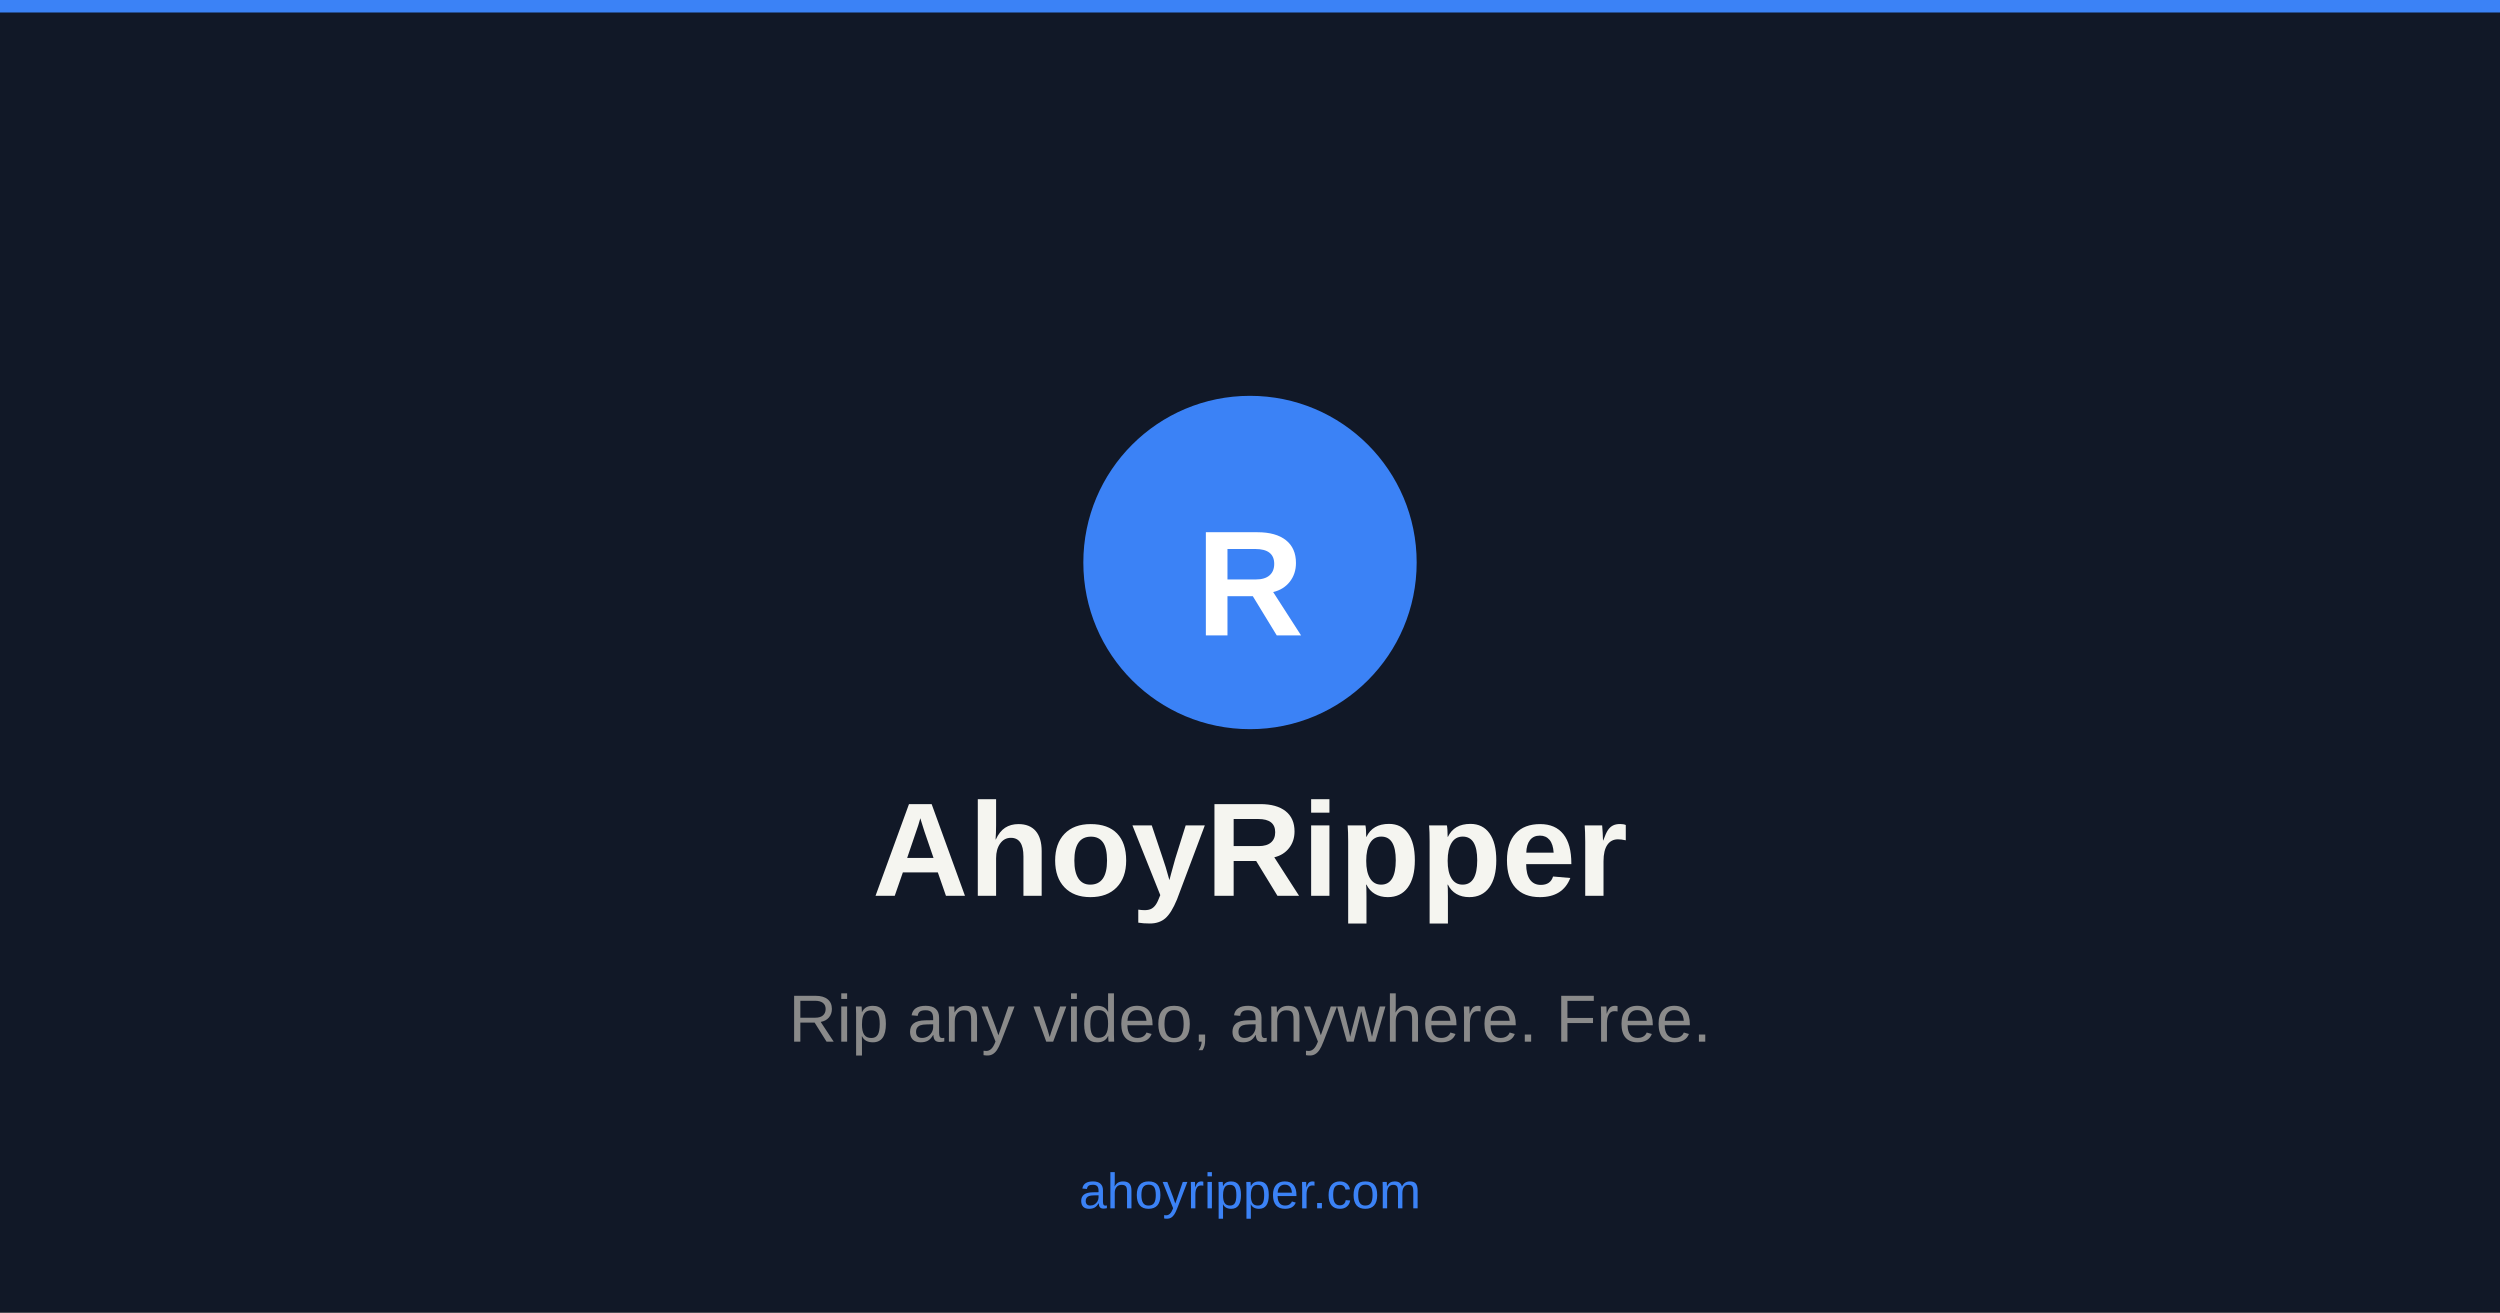
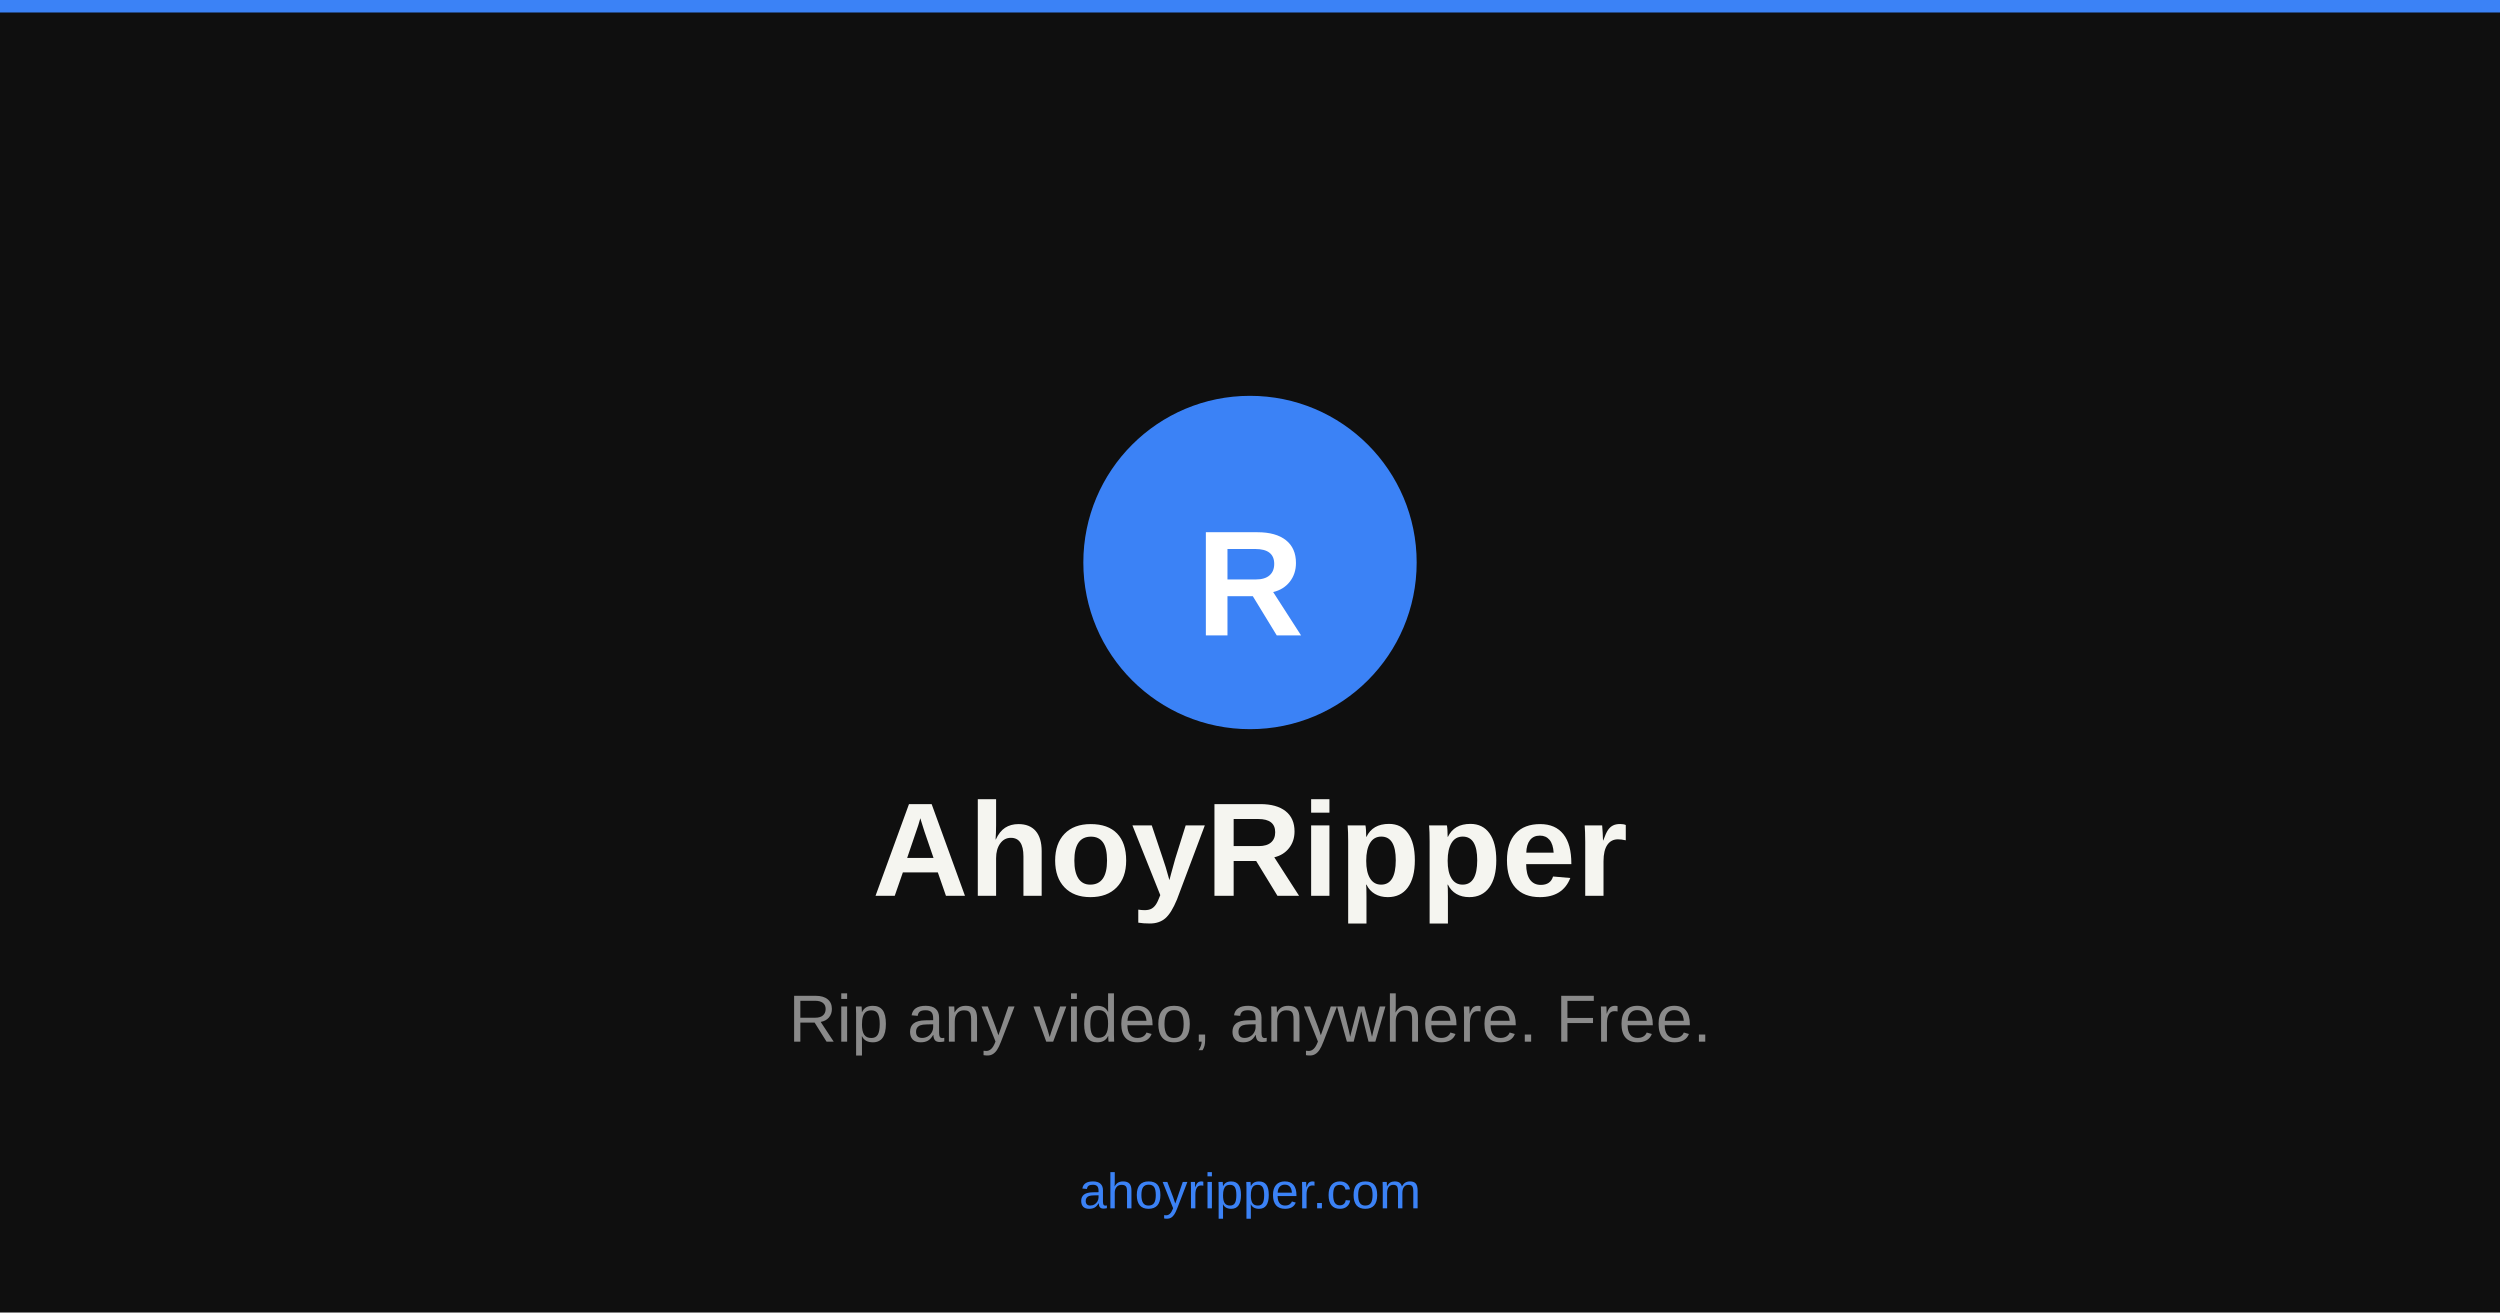
- <svg xmlns="http://www.w3.org/2000/svg" viewBox="0 0 1200 630">
+ <svg xmlns="http://www.w3.org/2000/svg" viewBox="0 0 1200 630" role="img" aria-labelledby="og-title og-desc">
  <rect width="1200" height="630" fill="#0f0f0f" />
-   <rect x="0" y="0" width="1200" height="630" fill="none" />
-   <rect x="0" y="0" width="1200" height="630" fill="#111827" />
  <rect x="0" y="0" width="1200" height="6" fill="#3b82f6" />
  <circle cx="600" cy="270" r="80" fill="#3b82f6" />
  <text x="600" y="305" text-anchor="middle" font-family="Arial, sans-serif" font-weight="bold" font-size="72" fill="white">R</text>
  <text x="600" y="430" text-anchor="middle" font-family="Arial, sans-serif" font-weight="700" font-size="64" fill="#f5f5f0">AhoyRipper</text>
  <text x="600" y="500" text-anchor="middle" font-family="Arial, sans-serif" font-size="32" fill="#8a8a8a">Rip any video, anywhere. Free.</text>
  <text x="600" y="580" text-anchor="middle" font-family="Arial, sans-serif" font-size="24" fill="#3b82f6">ahoyripper.com</text>
</svg>
